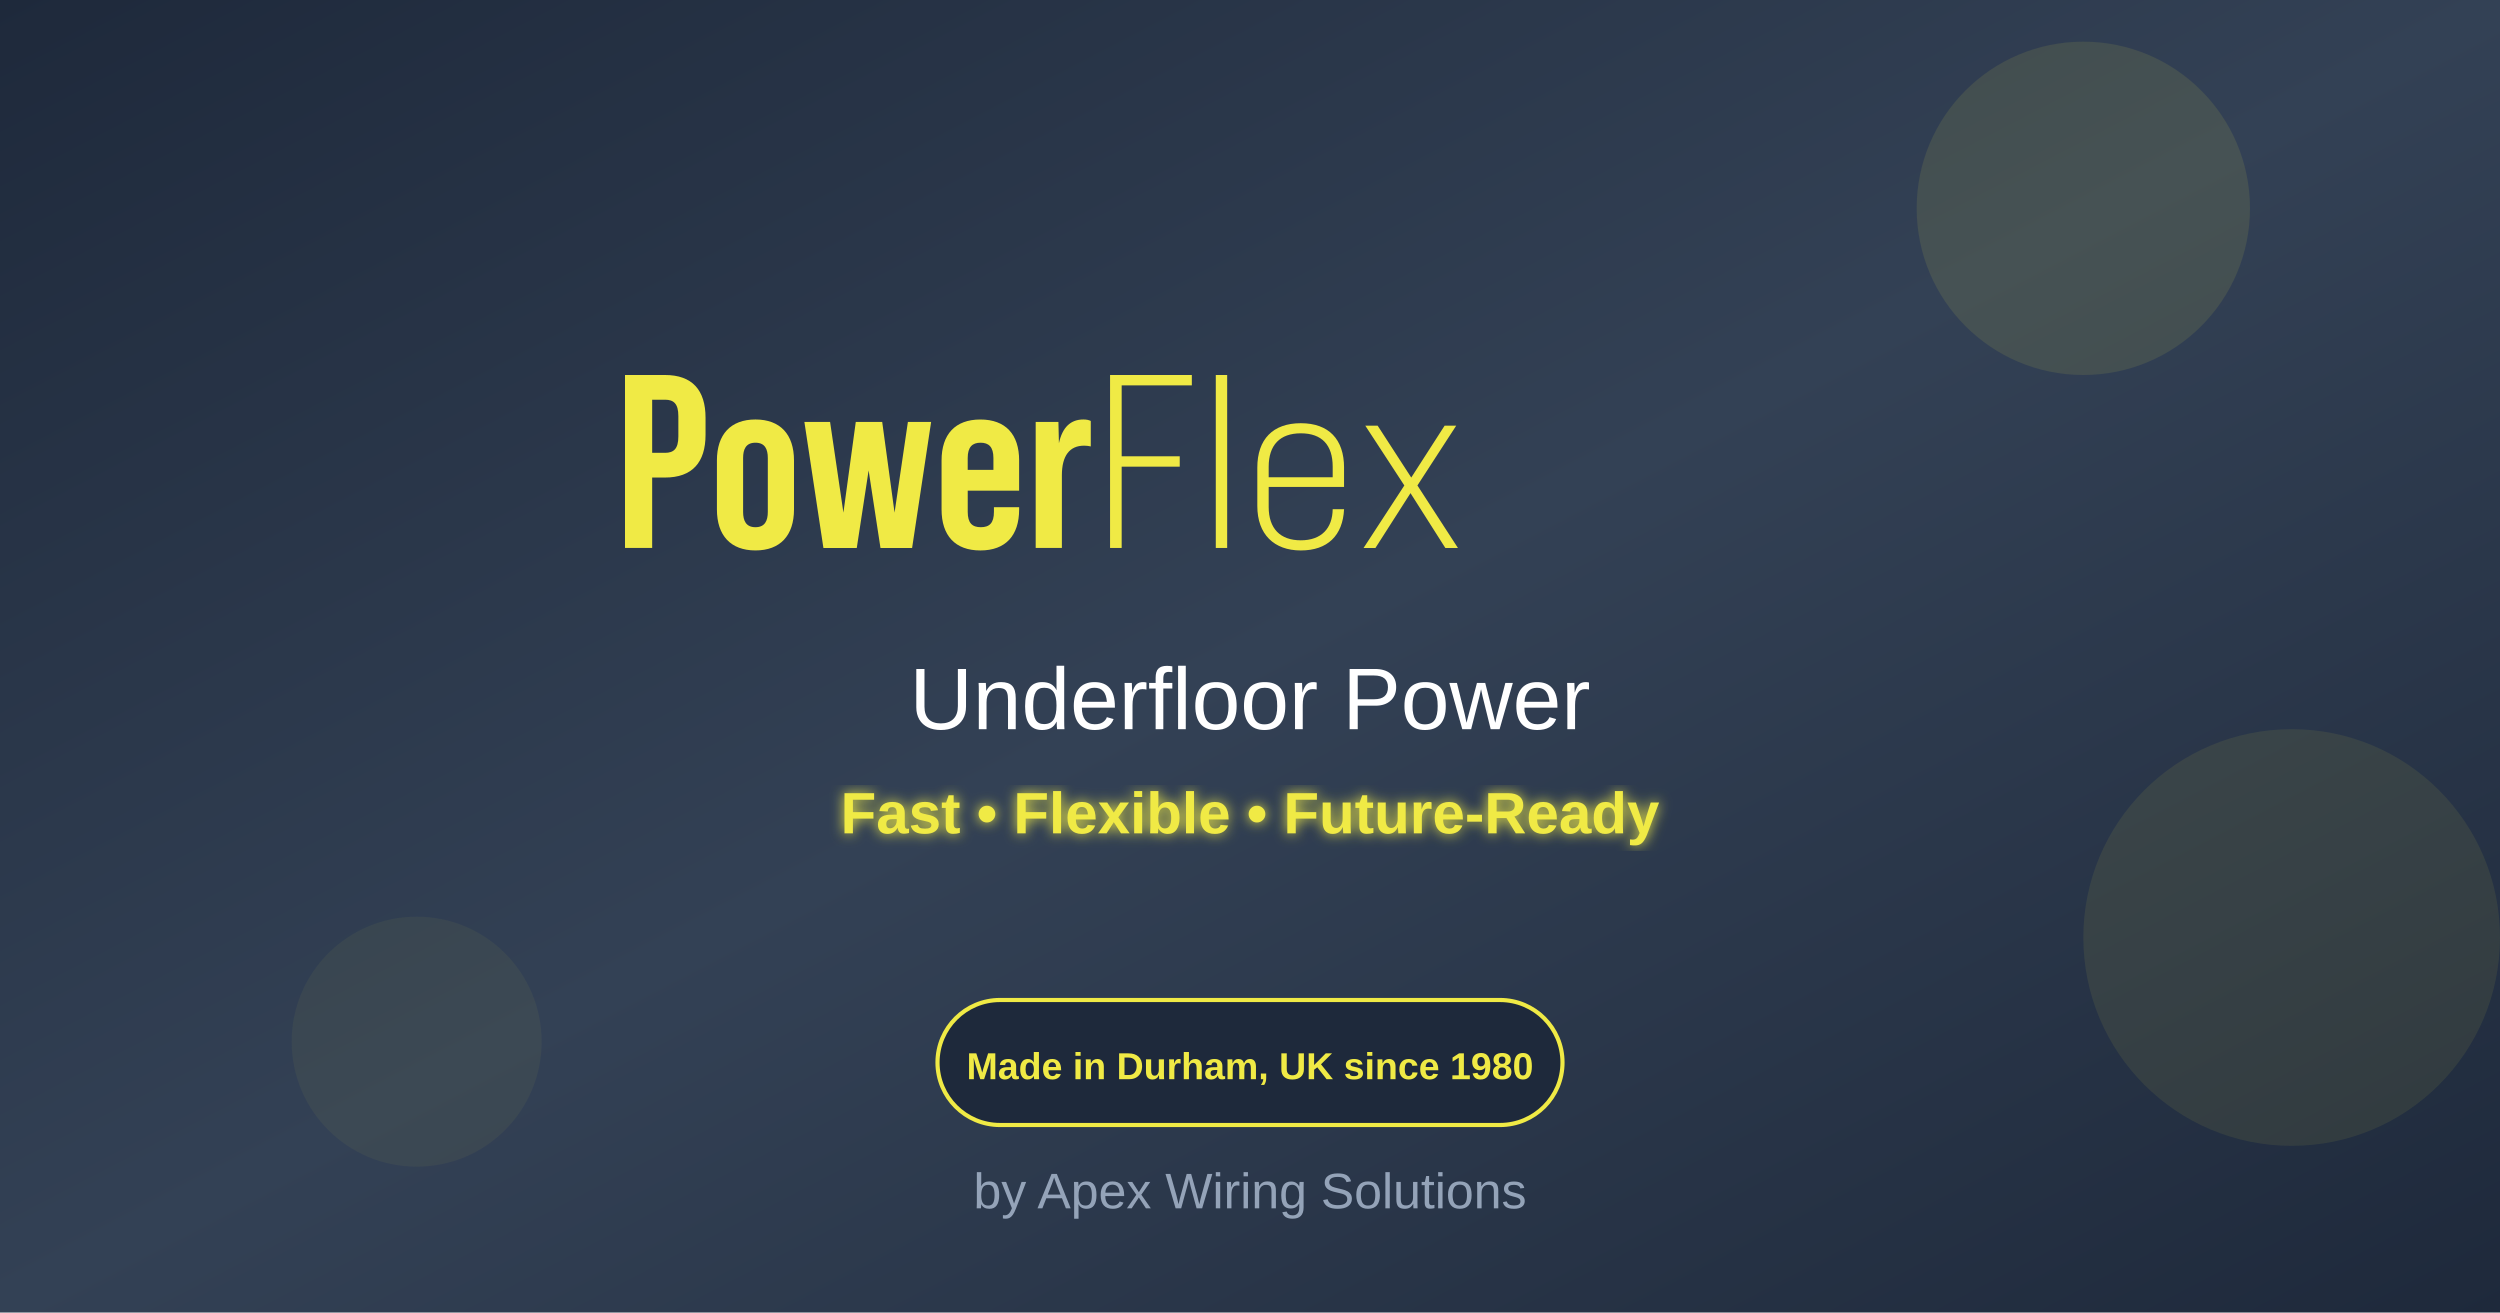
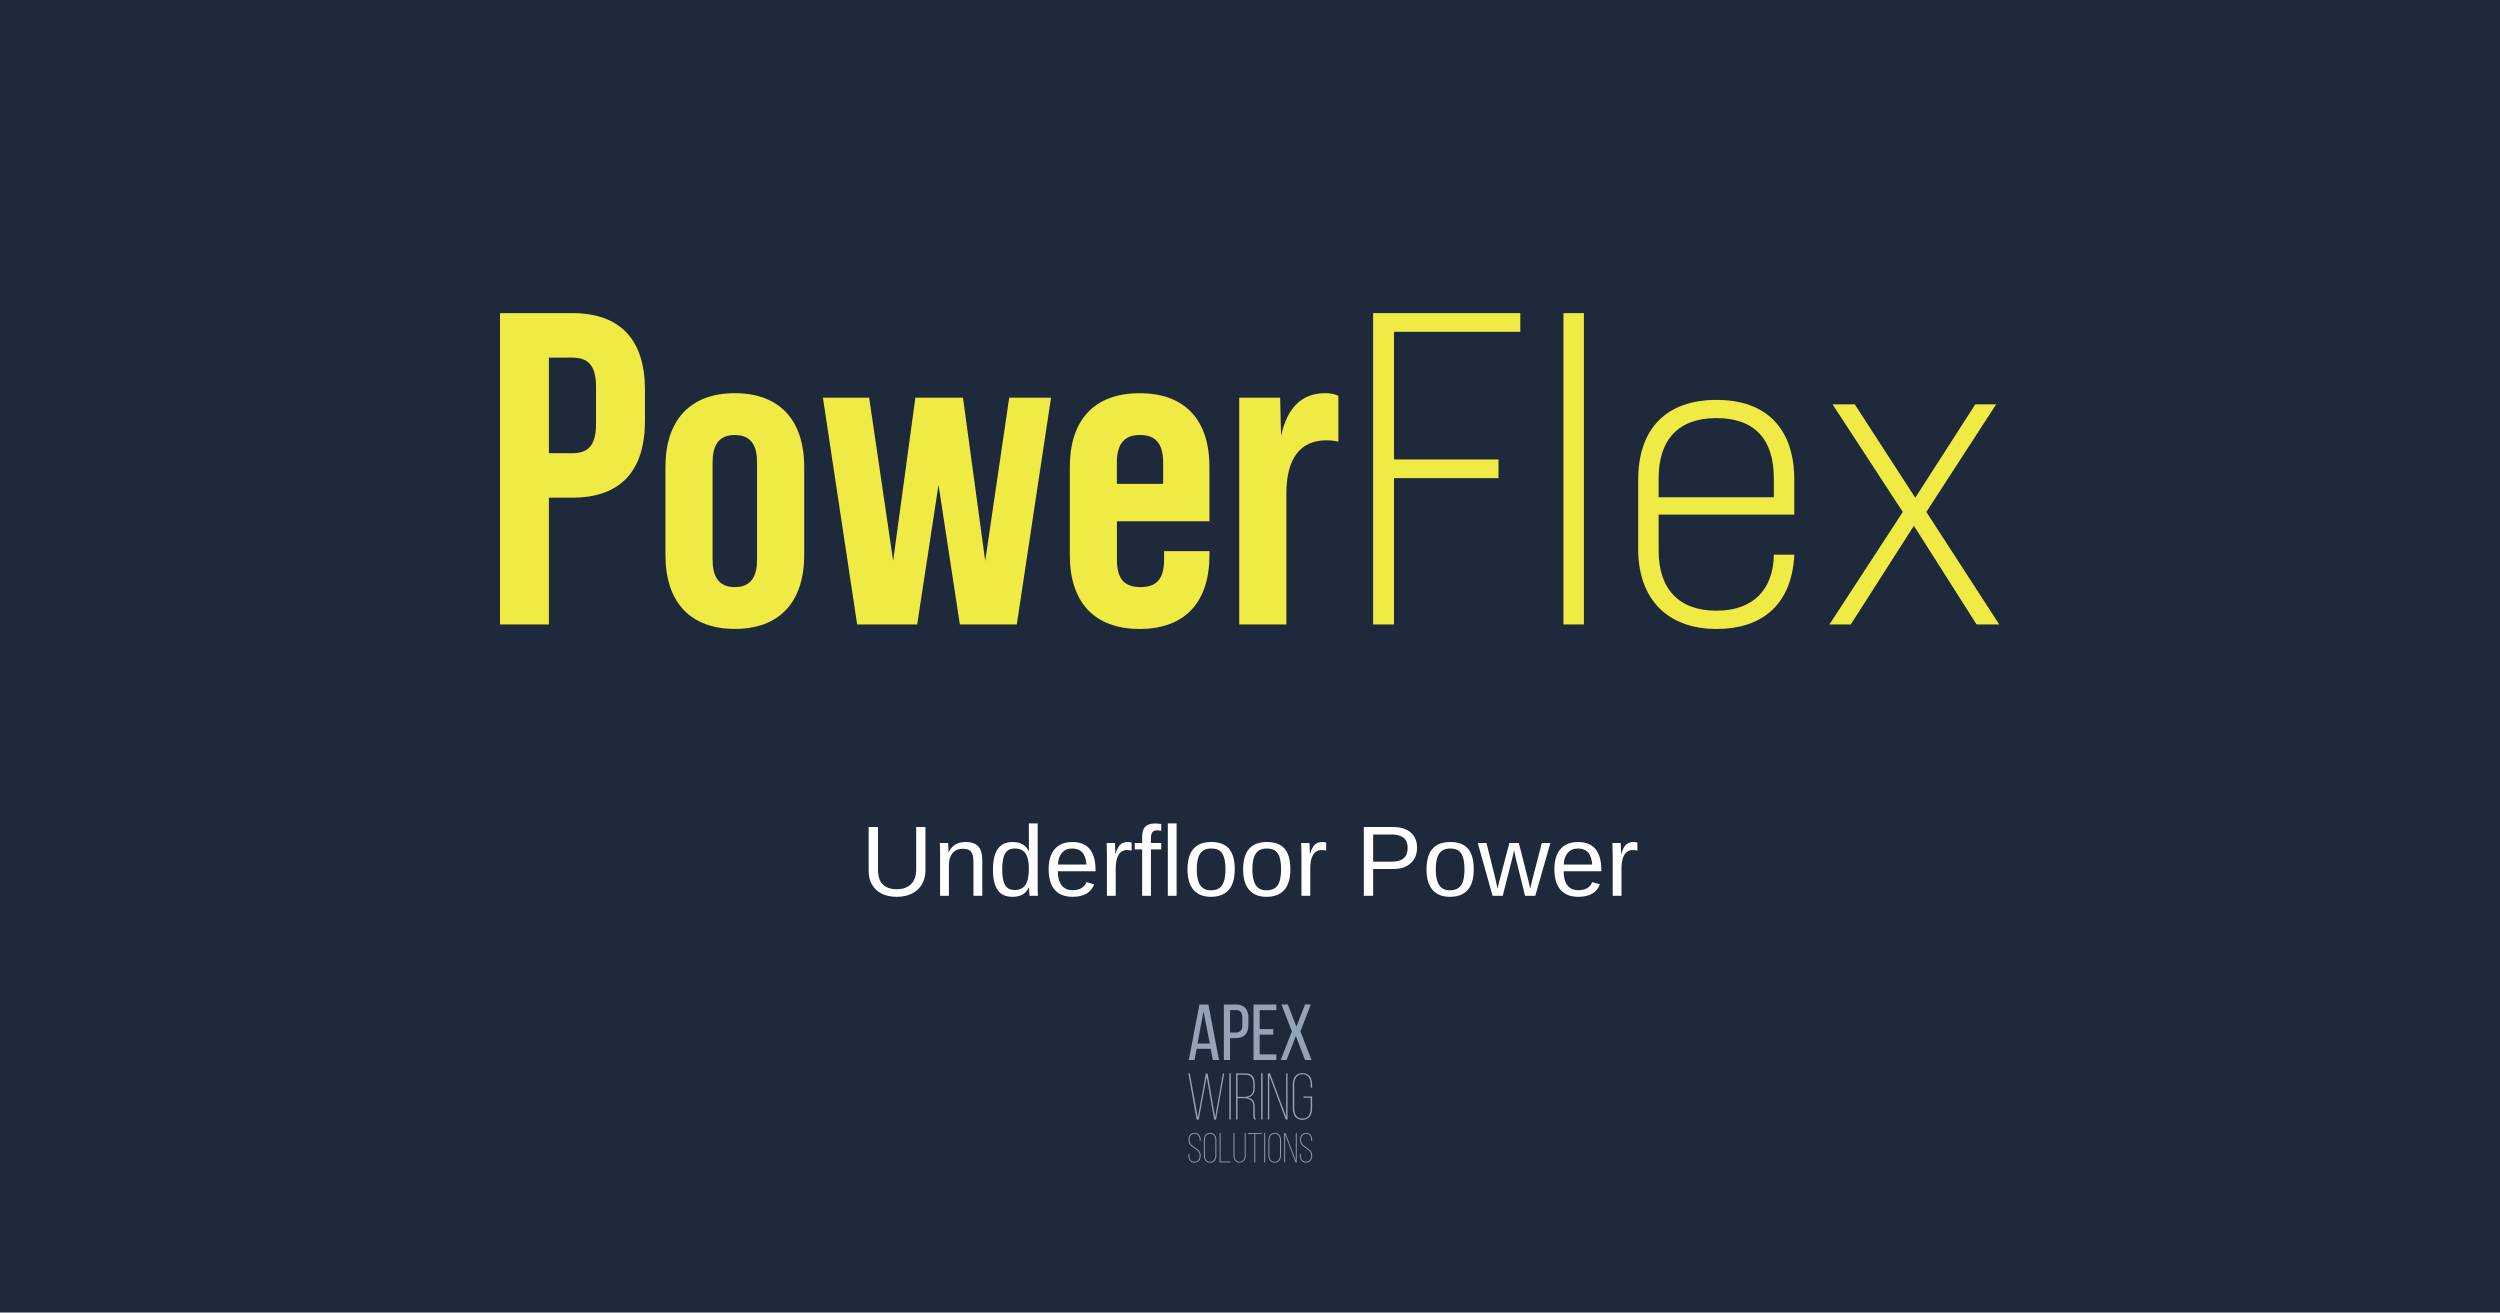
<svg xmlns="http://www.w3.org/2000/svg" viewBox="0 0 1200 630">
-   <defs>
-     <linearGradient id="bgGradient" x1="0%" y1="0%" x2="100%" y2="100%">
-       <stop offset="0%" style="stop-color:#1e293b;stop-opacity:1" />
-       <stop offset="50%" style="stop-color:#334155;stop-opacity:1" />
-       <stop offset="100%" style="stop-color:#1e293b;stop-opacity:1" />
-     </linearGradient>
-     <filter id="glow">
-       <feGaussianBlur stdDeviation="3" result="coloredBlur" />
-       <feMerge>
-         <feMergeNode in="coloredBlur" />
-         <feMergeNode in="SourceGraphic" />
-       </feMerge>
-     </filter>
-   </defs>
-   <rect width="1200" height="630" fill="url(#bgGradient)" />
-   <circle cx="1000" cy="100" r="80" fill="#f0ea45" opacity="0.1" />
-   <circle cx="200" cy="500" r="60" fill="#f0ea45" opacity="0.05" />
-   <circle cx="1100" cy="450" r="100" fill="#f0ea45" opacity="0.08" />
-   <g transform="translate(300, 180)">
+   <rect width="1200" height="630" fill="#1e293b" />
+   <g transform="translate(600, 225) scale(1.8) translate(-200, -41.5)">
    <g fill="#f0ea45">
      <path d="M0,0h19.21c13.05,0,19.45,7.23,19.45,20.52v8.18c0,13.28-6.4,20.52-19.45,20.52h-6.17v33.8H0V0ZM19.21,37.36c4.15,0,6.4-1.9,6.4-7.83v-9.84c0-5.93-2.25-7.83-6.4-7.83h-6.17v25.5h6.17Z" />
      <path d="M44.12,64.52v-23.48c0-12.57,6.64-19.69,18.5-19.69s18.5,7.12,18.5,19.69v23.48c0,12.57-6.64,19.69-18.5,19.69s-18.5-7.12-18.5-19.69ZM68.55,65.71v-25.86c0-4.15-1.3-7.35-5.93-7.35s-5.93,3.2-5.93,7.35v25.86c0,4.27,1.42,7.35,5.93,7.35s5.93-3.08,5.93-7.35Z" />
      <path d="M86.11,22.54h12.33l6.4,43.53,5.93-43.53h12.69l5.93,43.53,6.4-43.53h11.15l-9.13,60.49h-15.18l-5.69-37.24-5.69,37.24h-16.01l-9.13-60.49Z" />
      <path d="M189.18,41.04v14.47h-24.67v10.2c0,5.34,2.13,7.35,6.29,7.35s6.29-2.02,6.29-7.35v-2.25h12.1v1.07c0,12.57-6.52,19.69-18.62,19.69s-18.62-7.12-18.62-19.69v-23.48c0-12.57,6.52-19.69,18.62-19.69s18.62,7.12,18.62,19.69ZM176.84,45.54v-5.69c0-5.34-2.25-7.35-6.17-7.35s-6.17,2.02-6.17,7.35v5.69h12.33Z" />
      <path d="M223.57,22.06v12.22c-.95-.24-2.14-.36-3.2-.36-7,0-10.67,4.86-10.67,14.23v34.87h-12.57V22.54h10.91l.24,10.2c1.66-7.59,5.57-11.39,11.74-11.39,1.54,0,2.61.24,3.56.71Z" />
      <path d="M232.82,0h39.26v4.98h-33.68v34.04h27.87v4.98h-27.87v39.02h-5.57V0Z" />
      <path d="M283.58,0h5.46v83.02h-5.46V0Z" />
      <path d="M345.14,44.48v9.25h-36.17v9.61c0,10.32,5.46,16.01,15.42,16.01s15.18-5.81,15.3-14.94h5.46c-.59,12.69-7.95,19.81-20.76,19.81s-20.88-7.71-20.88-21.35v-18.38c0-13.64,7.47-21.35,20.88-21.35s20.76,7.71,20.76,21.35ZM339.69,49.1v-5.1c0-10.44-5.22-16.01-15.3-16.01s-15.42,5.69-15.42,16.01v5.1h30.72Z" />
      <path d="M374.08,53.02l-18.74-28.7h5.93l16.13,24.91,16.01-24.91h5.57l-18.62,28.7,19.45,30.01h-6.05l-16.72-26.33-16.84,26.33h-5.69l19.57-30.01Z" />
    </g>
  </g>
-   <text x="600" y="350" text-anchor="middle" fill="white" font-family="Arial, sans-serif" font-size="42" font-weight="300">
+   <text x="600" y="430" text-anchor="middle" fill="white" font-family="Arial, sans-serif" font-size="48" font-weight="300">
    Underfloor Power
  </text>
-   <text x="600" y="400" text-anchor="middle" fill="#f0ea45" font-family="Arial, sans-serif" font-size="28" font-weight="600" filter="url(#glow)">
-     Fast • Flexible • Future-Ready
-   </text>
-   <g transform="translate(450, 480)">
-     <rect x="0" y="0" width="300" height="60" rx="30" fill="#1e293b" stroke="#f0ea45" stroke-width="2" />
-     <text x="150" y="38" text-anchor="middle" fill="#f0ea45" font-family="Arial, sans-serif" font-size="18" font-weight="600">
-       Made in Durham, UK since 1980
-     </text>
+   <g transform="translate(600, 520) scale(0.8) translate(-37, -56)">
+     <rect fill="#1e293b" x=".03" y="109.15" width="74.28" height="3.1" />
+     <rect fill="#1e293b" x=".03" width="74.28" height="3.1" />
+     <path fill="#94a3b8" d="M3.7,42H.28L6.65,8.7h5.38l6.38,33.31h-3.71l-1.29-6.71H4.99l-1.29,6.71ZM12.89,32.11l-3.76-19.22-3.66,19.22h7.42Z" />
+     <path fill="#94a3b8" d="M34.23,10.81c1.32,1.72,1.97,3.86,1.83,6.02v4c0,5.36-2.59,8.04-7.76,8.04h-3.28v13.13h-3.71V8.7h7.28c2.1-.17,4.17.61,5.64,2.12ZM31.39,24.49c.76-.97,1.11-2.2,1-3.43v-4.43c.09-1.22-.22-2.43-.9-3.45-.74-.8-1.81-1.22-2.9-1.12h-3.57v13.46h3.28c1.13.09,2.25-.28,3.09-1.05Z" />
+     <path fill="#94a3b8" d="M50.95,26.78h-8.14v11.85h9.99v3.38h-13.7V8.7h13.7v3.38h-9.99v11.37h8.14v3.33Z" />
+     <path fill="#94a3b8" d="M58.94,42h-3.52l6.71-17.18-6.28-16.13h3.85l5.14,13.32,5.19-13.32h3.47l-6.23,16.13,6.66,17.18h-3.9l-5.52-14.37-5.57,14.37Z" />
+     <path fill="#94a3b8" d="M4.99,77.74L0,50.02h.87l4.83,26.54,4.79-26.38h1.07l4.52,26.22,4.67-26.38h.79l-4.91,27.73h-1.15l-4.48-25.67-4.75,25.67h-1.27Z" />
+     <path fill="#94a3b8" d="M25.47,77.74h-.87v-27.73h.87v27.73Z" />
+     <path fill="#94a3b8" d="M39.85,56.23v2.49c.09,1.41-.29,2.82-1.07,4-.83,1.02-2.02,1.67-3.33,1.82,2.93.45,4.4,2.3,4.4,5.54v4.36c-.09,1.15.17,2.29.75,3.29h-.95c-.52-1.01-.75-2.15-.67-3.29v-4.36c.17-1.51-.41-3.01-1.54-4.02-1.35-.84-2.93-1.24-4.52-1.13h-3.41v12.8h-.87v-27.73h5.51c3.8,0,5.7,2.07,5.7,6.22ZM37.49,63.01c1.13-1.07,1.68-2.62,1.49-4.16v-2.53c.1-1.45-.31-2.88-1.15-4.06-.96-1.02-2.33-1.54-3.72-1.41h-4.6v13.27h3.41c1.6.12,3.2-.27,4.57-1.11Z" />
+     <path fill="#94a3b8" d="M44.56,77.74h-.87v-27.73h.87v27.73Z" />
+     <path fill="#94a3b8" d="M47.73,77.74v-27.73h1.23l9.74,25.95v-25.95h.83v27.73h-1.07l-9.9-26.46v26.46h-.83Z" />
+     <path fill="#94a3b8" d="M72.87,51.76c1,1.5,1.49,3.27,1.41,5.07v1.82h-.87v-1.86c.07-1.58-.33-3.14-1.17-4.48-.87-1.18-2.28-1.82-3.74-1.7-1.46-.12-2.89.52-3.76,1.7-.85,1.33-1.26,2.9-1.19,4.48v14.18c-.08,1.57.33,3.13,1.17,4.46.89,1.18,2.32,1.81,3.78,1.68,1.45.12,2.87-.51,3.74-1.68.84-1.33,1.25-2.89,1.17-4.46v-6.3h-4.32v-.79h5.19v7.05c.08,1.8-.41,3.57-1.41,5.07-2.21,2.43-5.98,2.6-8.41.39-.14-.12-.27-.25-.39-.39-1-1.5-1.49-3.27-1.41-5.07v-14.1c-.08-1.8.41-3.57,1.41-5.07,2.22-2.43,5.98-2.6,8.41-.38.13.12.26.25.38.38Z" />
+     <path fill="#94a3b8" d="M6.49,86.96c.62.93.93,2.04.88,3.16v.33h-.55v-.35c.04-.98-.21-1.94-.73-2.77-.54-.74-1.42-1.14-2.33-1.07-.92-.08-1.81.32-2.36,1.05-.52.82-.77,1.79-.73,2.76-.01.63.14,1.25.44,1.81.28.51.66.96,1.10,1.33.44.37,1.02.79,1.74,1.28.63.41,1.24.85,1.82,1.33.47.4.86.88,1.15,1.42.32.61.48,1.28.46,1.97.06,1.13-.26,2.24-.89,3.17-1.47,1.54-3.9,1.59-5.44.13-.04-.04-.09-.08-.13-.13-.63-.93-.95-2.05-.89-3.17v-.85h.53v.88c-.05.98.21,1.95.75,2.77,1.22,1.32,3.27,1.4,4.59.18.06-.06.12-.12.18-.18.54-.82.8-1.79.75-2.77.02-.62-.14-1.24-.44-1.78-.28-.49-.65-.93-1.08-1.29-.56-.45-1.14-.88-1.74-1.27-.63-.42-1.25-.87-1.83-1.35-.47-.4-.86-.89-1.15-1.43-.33-.62-.49-1.31-.48-2.01-.06-1.12.25-2.24.89-3.16.67-.8,1.68-1.24,2.72-1.18,1.06-.09,2.1.37,2.76,1.2Z" />
+     <path fill="#94a3b8" d="M10.24,86.98c.67-.85,1.72-1.31,2.8-1.23,1.09-.09,2.16.37,2.85,1.23.65.94.97,2.07.92,3.21v8.93c.05,1.14-.27,2.27-.92,3.21-.69.86-1.75,1.32-2.85,1.23-1.08.08-2.13-.38-2.8-1.23-.65-.94-.97-2.07-.92-3.21v-8.93c-.05-1.14.27-2.27.92-3.21ZM10.63,101.98c.56.75,1.47,1.16,2.41,1.08.94.07,1.86-.33,2.43-1.08.55-.84.82-1.83.78-2.83v-8.98c.05-1-.23-2-.78-2.83-.58-.75-1.49-1.15-2.43-1.08-.93-.08-1.84.33-2.41,1.08-.54.84-.8,1.83-.75,2.83v8.98c-.05,1,.22,1.99.75,2.83Z" />
+     <path fill="#94a3b8" d="M18.78,85.88h.55v17.03h5.89v.53h-6.45v-17.56Z" />
+     <path fill="#94a3b8" d="M28.38,101.97c1.11,1.3,3.06,1.46,4.36.36.13-.11.25-.23.36-.36.52-.86.77-1.85.73-2.85v-13.24h.53v13.22c.05,1.14-.25,2.26-.87,3.22-1.34,1.52-3.66,1.66-5.18.32-.11-.1-.22-.21-.32-.32-.62-.96-.93-2.08-.88-3.22v-13.22h.55v13.24c-.05,1,.21,1.99.73,2.85Z" />
+     <path fill="#94a3b8" d="M39.62,86.41h-3.81v-.53h8.2v.53h-3.84v17.03h-.55v-17.03Z" />
+     <path fill="#94a3b8" d="M46.09,103.44h-.55v-17.56h.55v17.56Z" />
+     <path fill="#94a3b8" d="M48.99,86.98c.67-.85,1.72-1.31,2.8-1.23,1.09-.09,2.16.37,2.85,1.23.65.94.97,2.07.92,3.21v8.93c.05,1.14-.27,2.27-.92,3.21-.69.86-1.75,1.32-2.85,1.23-1.08.08-2.13-.38-2.8-1.23-.65-.94-.97-2.07-.92-3.21v-8.93c-.05-1.14.27-2.27.92-3.21ZM49.38,101.98c.56.75,1.47,1.16,2.41,1.08.94.07,1.86-.33,2.43-1.08.55-.84.82-1.83.78-2.83v-8.98c.05-1-.23-2-.78-2.83-.58-.75-1.49-1.15-2.43-1.08-.93-.08-1.84.33-2.41,1.08-.54.84-.8,1.83-.75,2.83v8.98c-.05,1,.22,1.99.75,2.83Z" />
+     <path fill="#94a3b8" d="M57.53,103.44v-17.56h.78l6.17,16.43v-16.43h.53v17.56h-.68l-6.27-16.76v16.76h-.53Z" />
+     <path fill="#94a3b8" d="M73.4,86.96c.62.93.93,2.04.88,3.16v.33h-.55v-.35c.04-.98-.21-1.94-.73-2.77-.54-.74-1.42-1.14-2.33-1.07-.92-.08-1.81.32-2.36,1.05-.52.82-.77,1.79-.73,2.76-.01.63.14,1.25.44,1.81.28.51.66.96,1.10,1.33.44.37,1.02.79,1.74,1.28.63.41,1.24.85,1.82,1.33.47.4.86.88,1.15,1.42.32.61.48,1.28.46,1.97.06,1.13-.26,2.24-.89,3.17-1.47,1.54-3.9,1.59-5.44.13-.04-.04-.09-.08-.13-.13-.63-.93-.95-2.05-.89-3.17v-.85h.53v.88c-.05.98.21,1.95.75,2.77,1.22,1.32,3.27,1.4,4.59.18.06-.06.12-.12.18-.18.54-.82.8-1.79.75-2.77.02-.62-.14-1.24-.44-1.78-.28-.49-.65-.93-1.08-1.29-.56-.45-1.14-.88-1.74-1.27-.63-.42-1.25-.87-1.83-1.35-.47-.4-.86-.89-1.15-1.43-.33-.62-.49-1.31-.48-2.01-.06-1.12.25-2.24.89-3.16.67-.8,1.68-1.24,2.72-1.18,1.06-.09,2.1.37,2.76,1.2Z" />
  </g>
-   <text x="600" y="580" text-anchor="middle" fill="#94a3b8" font-family="Arial, sans-serif" font-size="24">
-     by Apex Wiring Solutions
-   </text>
</svg>
